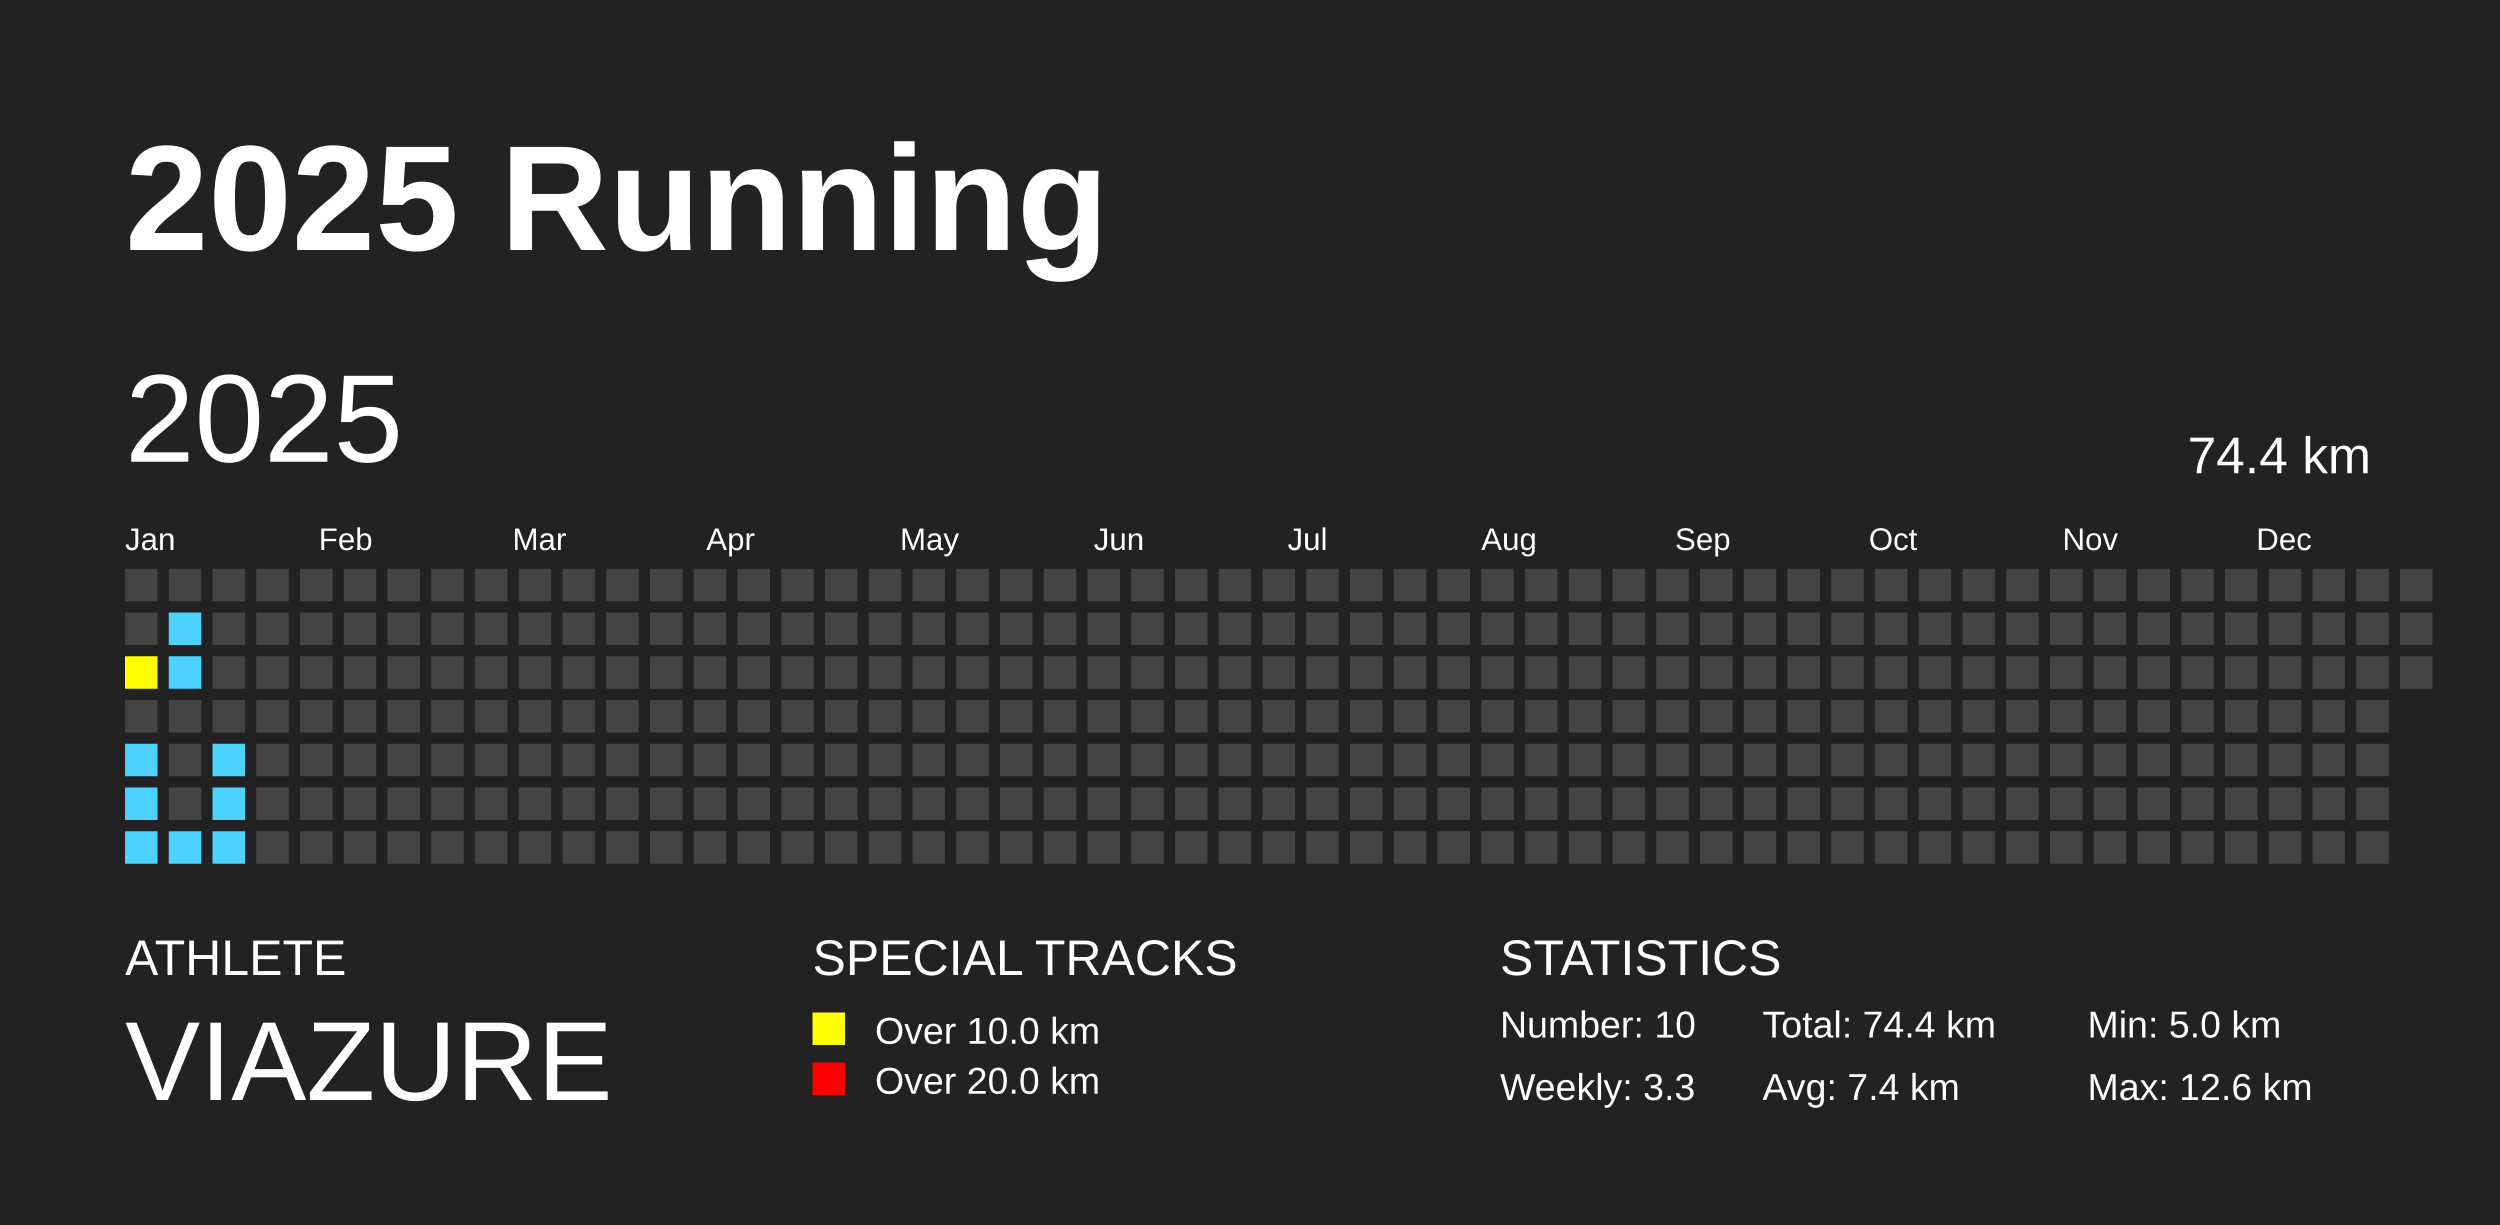
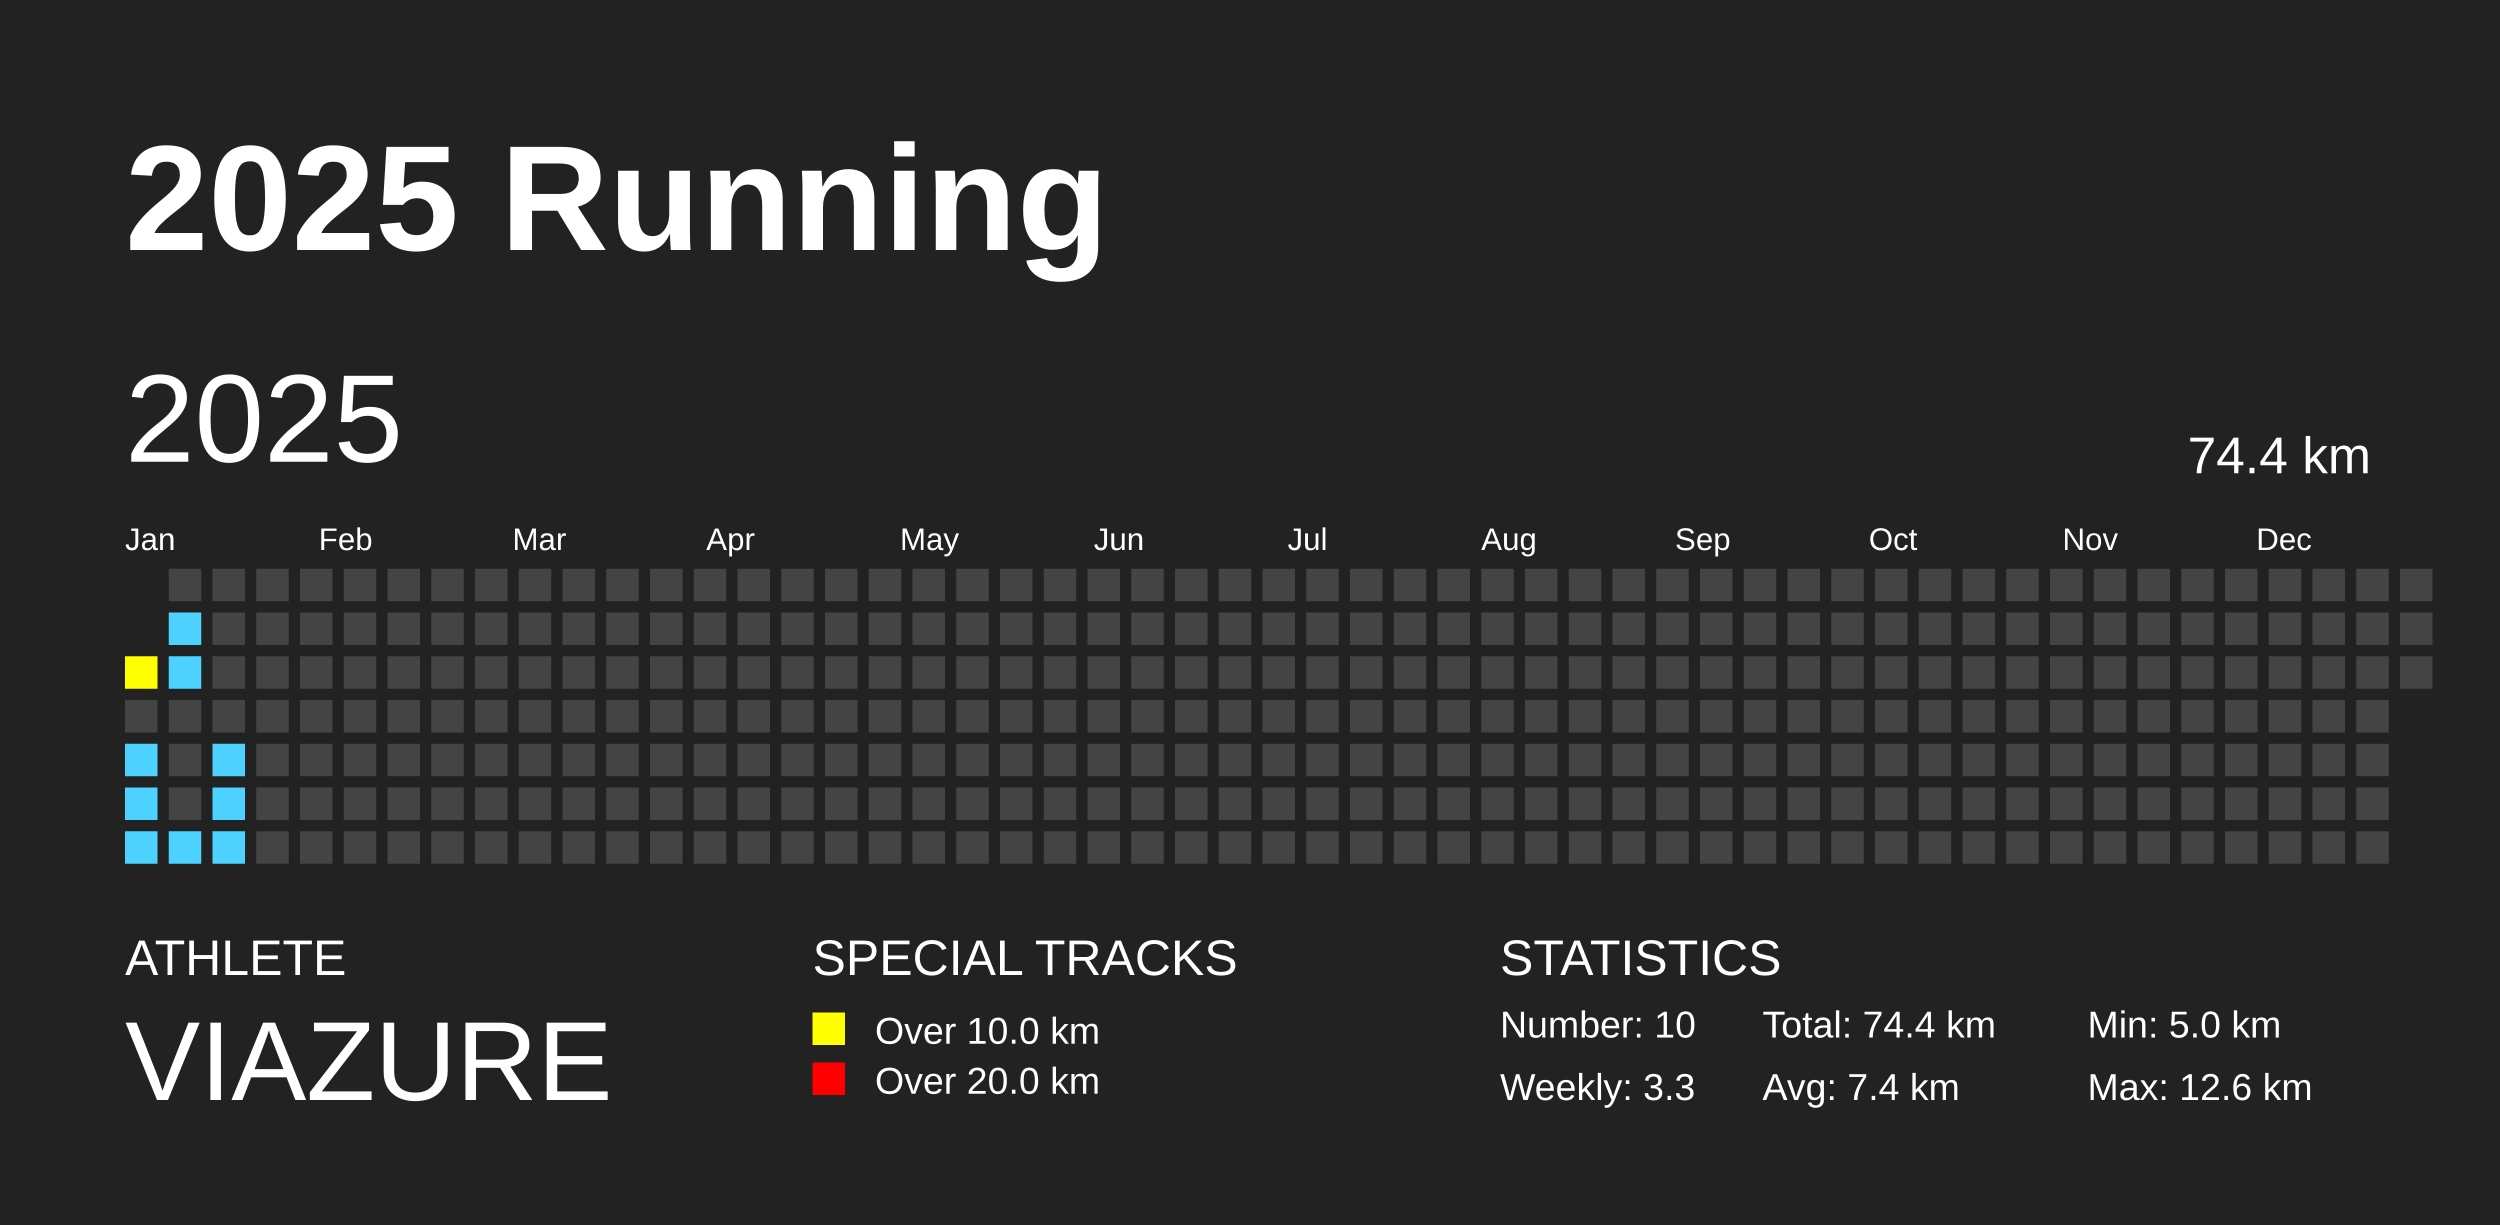
<svg xmlns="http://www.w3.org/2000/svg" baseProfile="full" height="98mm" version="1.1" viewBox="0,0,200,98" width="200mm">
  <defs />
  <rect fill="#222222" height="98" width="200" x="0" y="0" />
  <text fill="#FFFFFF" style="font-size:12px; font-family:Arial; font-weight:bold;" x="10" y="20">2025 Running</text>
  <text fill="#FFFFFF" style="font-size:4px; font-family:Arial" x="10" y="78">ATHLETE</text>
  <text fill="#FFFFFF" style="font-size:9px; font-family:Arial" x="10" y="88">VIAZURE</text>
  <text fill="#FFFFFF" style="font-size:4px; font-family:Arial" x="65" y="78">SPECIAL TRACKS</text>
  <rect fill="yellow" height="2.6" width="2.6" x="65" y="81" />
  <text fill="#FFFFFF" style="font-size:3px; font-family:Arial" x="70" y="83.5">Over 10.0 km</text>
  <rect fill="red" height="2.6" width="2.6" x="65" y="85" />
  <text fill="#FFFFFF" style="font-size:3px; font-family:Arial" x="70" y="87.5">Over 20.0 km</text>
  <text fill="#FFFFFF" style="font-size:4px; font-family:Arial" x="120" y="78">STATISTICS</text>
  <text fill="#FFFFFF" style="font-size:3px; font-family:Arial" x="120" y="83">Number: 10</text>
  <text fill="#FFFFFF" style="font-size:3px; font-family:Arial" x="120" y="88">Weekly: 3.3</text>
  <text fill="#FFFFFF" style="font-size:3px; font-family:Arial" x="141" y="83">Total: 74.4 km</text>
  <text fill="#FFFFFF" style="font-size:3px; font-family:Arial" x="141" y="88">Avg: 7.4 km</text>
  <text fill="#FFFFFF" style="font-size:3px; font-family:Arial" x="167" y="83">Min: 5.0 km</text>
  <text fill="#FFFFFF" style="font-size:3px; font-family:Arial" x="167" y="88">Max: 12.6 km</text>
  <text dominant-baseline="hanging" fill="#FFFFFF" style="font-size:10.0px; font-family:Arial;" x="10" y="30">2025</text>
  <text dominant-baseline="hanging" fill="#FFFFFF" style="font-size:4.125px; font-family:Arial;" x="175" y="35">74.4 km</text>
  <text fill="#FFFFFF" style="font-size:2.5px; font-family:Arial" x="10.0" y="44">Jan</text>
  <text fill="#FFFFFF" style="font-size:2.5px; font-family:Arial" x="25.5" y="44">Feb</text>
  <text fill="#FFFFFF" style="font-size:2.5px; font-family:Arial" x="41.0" y="44">Mar</text>
  <text fill="#FFFFFF" style="font-size:2.5px; font-family:Arial" x="56.5" y="44">Apr</text>
  <text fill="#FFFFFF" style="font-size:2.5px; font-family:Arial" x="72.0" y="44">May</text>
  <text fill="#FFFFFF" style="font-size:2.5px; font-family:Arial" x="87.5" y="44">Jun</text>
  <text fill="#FFFFFF" style="font-size:2.5px; font-family:Arial" x="103.0" y="44">Jul</text>
  <text fill="#FFFFFF" style="font-size:2.5px; font-family:Arial" x="118.5" y="44">Aug</text>
  <text fill="#FFFFFF" style="font-size:2.5px; font-family:Arial" x="134.0" y="44">Sep</text>
  <text fill="#FFFFFF" style="font-size:2.5px; font-family:Arial" x="149.5" y="44">Oct</text>
  <text fill="#FFFFFF" style="font-size:2.5px; font-family:Arial" x="165.0" y="44">Nov</text>
  <text fill="#FFFFFF" style="font-size:2.5px; font-family:Arial" x="180.5" y="44">Dec</text>
-   <rect fill="#444444" height="2.6" width="2.6" x="10.0" y="45.5" />
-   <rect fill="#444444" height="2.6" width="2.6" x="10.0" y="49.0" />
  <rect fill="yellow" height="2.6" width="2.6" x="10.0" y="52.5" />
  <rect fill="#444444" height="2.6" width="2.6" x="10.0" y="56.0" />
  <rect fill="#4DD2FF" height="2.6" width="2.6" x="10.0" y="59.5" />
  <rect fill="#4DD2FF" height="2.6" width="2.6" x="10.0" y="63.0" />
  <rect fill="#4DD2FF" height="2.6" width="2.6" x="10.0" y="66.5" />
  <rect fill="#444444" height="2.6" width="2.6" x="13.5" y="45.5" />
  <rect fill="#4DD2FF" height="2.6" width="2.6" x="13.5" y="49.0" />
  <rect fill="#4DD2FF" height="2.6" width="2.6" x="13.5" y="52.5" />
  <rect fill="#444444" height="2.6" width="2.6" x="13.5" y="56.0" />
  <rect fill="#444444" height="2.6" width="2.6" x="13.5" y="59.5" />
  <rect fill="#444444" height="2.6" width="2.6" x="13.5" y="63.0" />
  <rect fill="#4DD2FF" height="2.6" width="2.6" x="13.5" y="66.5" />
  <rect fill="#444444" height="2.6" width="2.6" x="17.0" y="45.5" />
  <rect fill="#444444" height="2.6" width="2.6" x="17.0" y="49.0" />
  <rect fill="#444444" height="2.6" width="2.6" x="17.0" y="52.5" />
  <rect fill="#444444" height="2.6" width="2.6" x="17.0" y="56.0" />
  <rect fill="#4DD2FF" height="2.6" width="2.6" x="17.0" y="59.5" />
  <rect fill="#4DD2FF" height="2.6" width="2.6" x="17.0" y="63.0" />
  <rect fill="#4DD2FF" height="2.6" width="2.6" x="17.0" y="66.5" />
  <rect fill="#444444" height="2.6" width="2.6" x="20.5" y="45.5" />
  <rect fill="#444444" height="2.6" width="2.6" x="20.5" y="49.0" />
  <rect fill="#444444" height="2.6" width="2.6" x="20.5" y="52.5" />
  <rect fill="#444444" height="2.6" width="2.6" x="20.5" y="56.0" />
  <rect fill="#444444" height="2.6" width="2.6" x="20.5" y="59.5" />
  <rect fill="#444444" height="2.6" width="2.6" x="20.5" y="63.0" />
  <rect fill="#444444" height="2.6" width="2.6" x="20.5" y="66.5" />
  <rect fill="#444444" height="2.6" width="2.6" x="24.0" y="45.5" />
  <rect fill="#444444" height="2.6" width="2.6" x="24.0" y="49.0" />
  <rect fill="#444444" height="2.6" width="2.6" x="24.0" y="52.5" />
  <rect fill="#444444" height="2.6" width="2.6" x="24.0" y="56.0" />
  <rect fill="#444444" height="2.6" width="2.6" x="24.0" y="59.5" />
  <rect fill="#444444" height="2.6" width="2.6" x="24.0" y="63.0" />
  <rect fill="#444444" height="2.6" width="2.6" x="24.0" y="66.5" />
  <rect fill="#444444" height="2.6" width="2.6" x="27.5" y="45.5" />
  <rect fill="#444444" height="2.6" width="2.6" x="27.5" y="49.0" />
  <rect fill="#444444" height="2.6" width="2.6" x="27.5" y="52.5" />
  <rect fill="#444444" height="2.6" width="2.6" x="27.5" y="56.0" />
  <rect fill="#444444" height="2.6" width="2.6" x="27.5" y="59.5" />
  <rect fill="#444444" height="2.6" width="2.6" x="27.5" y="63.0" />
  <rect fill="#444444" height="2.6" width="2.6" x="27.5" y="66.5" />
  <rect fill="#444444" height="2.6" width="2.6" x="31.0" y="45.5" />
  <rect fill="#444444" height="2.6" width="2.6" x="31.0" y="49.0" />
  <rect fill="#444444" height="2.6" width="2.6" x="31.0" y="52.5" />
  <rect fill="#444444" height="2.6" width="2.6" x="31.0" y="56.0" />
  <rect fill="#444444" height="2.6" width="2.6" x="31.0" y="59.5" />
  <rect fill="#444444" height="2.6" width="2.6" x="31.0" y="63.0" />
  <rect fill="#444444" height="2.6" width="2.6" x="31.0" y="66.5" />
  <rect fill="#444444" height="2.6" width="2.6" x="34.5" y="45.5" />
  <rect fill="#444444" height="2.6" width="2.6" x="34.5" y="49.0" />
  <rect fill="#444444" height="2.6" width="2.6" x="34.5" y="52.5" />
  <rect fill="#444444" height="2.6" width="2.6" x="34.5" y="56.0" />
  <rect fill="#444444" height="2.6" width="2.6" x="34.5" y="59.5" />
  <rect fill="#444444" height="2.6" width="2.6" x="34.5" y="63.0" />
  <rect fill="#444444" height="2.6" width="2.6" x="34.5" y="66.5" />
  <rect fill="#444444" height="2.6" width="2.6" x="38.0" y="45.5" />
  <rect fill="#444444" height="2.6" width="2.6" x="38.0" y="49.0" />
  <rect fill="#444444" height="2.6" width="2.6" x="38.0" y="52.5" />
  <rect fill="#444444" height="2.6" width="2.6" x="38.0" y="56.0" />
  <rect fill="#444444" height="2.6" width="2.6" x="38.0" y="59.5" />
  <rect fill="#444444" height="2.6" width="2.6" x="38.0" y="63.0" />
  <rect fill="#444444" height="2.6" width="2.6" x="38.0" y="66.5" />
  <rect fill="#444444" height="2.6" width="2.6" x="41.5" y="45.5" />
  <rect fill="#444444" height="2.6" width="2.6" x="41.5" y="49.0" />
  <rect fill="#444444" height="2.6" width="2.6" x="41.5" y="52.5" />
  <rect fill="#444444" height="2.6" width="2.6" x="41.5" y="56.0" />
  <rect fill="#444444" height="2.6" width="2.6" x="41.5" y="59.5" />
  <rect fill="#444444" height="2.6" width="2.6" x="41.5" y="63.0" />
  <rect fill="#444444" height="2.6" width="2.6" x="41.5" y="66.5" />
  <rect fill="#444444" height="2.6" width="2.6" x="45.0" y="45.5" />
  <rect fill="#444444" height="2.6" width="2.6" x="45.0" y="49.0" />
  <rect fill="#444444" height="2.6" width="2.6" x="45.0" y="52.5" />
  <rect fill="#444444" height="2.6" width="2.6" x="45.0" y="56.0" />
  <rect fill="#444444" height="2.6" width="2.6" x="45.0" y="59.5" />
  <rect fill="#444444" height="2.6" width="2.6" x="45.0" y="63.0" />
  <rect fill="#444444" height="2.6" width="2.6" x="45.0" y="66.5" />
  <rect fill="#444444" height="2.6" width="2.6" x="48.5" y="45.5" />
  <rect fill="#444444" height="2.6" width="2.6" x="48.5" y="49.0" />
  <rect fill="#444444" height="2.6" width="2.6" x="48.5" y="52.5" />
  <rect fill="#444444" height="2.6" width="2.6" x="48.5" y="56.0" />
  <rect fill="#444444" height="2.6" width="2.6" x="48.5" y="59.5" />
  <rect fill="#444444" height="2.6" width="2.6" x="48.5" y="63.0" />
  <rect fill="#444444" height="2.6" width="2.6" x="48.5" y="66.5" />
  <rect fill="#444444" height="2.6" width="2.6" x="52.0" y="45.5" />
  <rect fill="#444444" height="2.6" width="2.6" x="52.0" y="49.0" />
  <rect fill="#444444" height="2.6" width="2.6" x="52.0" y="52.5" />
  <rect fill="#444444" height="2.6" width="2.6" x="52.0" y="56.0" />
  <rect fill="#444444" height="2.6" width="2.6" x="52.0" y="59.5" />
  <rect fill="#444444" height="2.6" width="2.6" x="52.0" y="63.0" />
  <rect fill="#444444" height="2.6" width="2.6" x="52.0" y="66.5" />
  <rect fill="#444444" height="2.6" width="2.6" x="55.5" y="45.5" />
  <rect fill="#444444" height="2.6" width="2.6" x="55.5" y="49.0" />
  <rect fill="#444444" height="2.6" width="2.6" x="55.5" y="52.5" />
  <rect fill="#444444" height="2.6" width="2.6" x="55.5" y="56.0" />
  <rect fill="#444444" height="2.6" width="2.6" x="55.5" y="59.5" />
  <rect fill="#444444" height="2.6" width="2.6" x="55.5" y="63.0" />
  <rect fill="#444444" height="2.6" width="2.6" x="55.5" y="66.5" />
  <rect fill="#444444" height="2.6" width="2.6" x="59.0" y="45.5" />
  <rect fill="#444444" height="2.6" width="2.6" x="59.0" y="49.0" />
  <rect fill="#444444" height="2.6" width="2.6" x="59.0" y="52.5" />
  <rect fill="#444444" height="2.6" width="2.6" x="59.0" y="56.0" />
  <rect fill="#444444" height="2.6" width="2.6" x="59.0" y="59.5" />
  <rect fill="#444444" height="2.6" width="2.6" x="59.0" y="63.0" />
  <rect fill="#444444" height="2.6" width="2.6" x="59.0" y="66.5" />
  <rect fill="#444444" height="2.6" width="2.6" x="62.5" y="45.5" />
  <rect fill="#444444" height="2.6" width="2.6" x="62.5" y="49.0" />
  <rect fill="#444444" height="2.6" width="2.6" x="62.5" y="52.5" />
  <rect fill="#444444" height="2.6" width="2.6" x="62.5" y="56.0" />
  <rect fill="#444444" height="2.6" width="2.6" x="62.5" y="59.5" />
  <rect fill="#444444" height="2.6" width="2.6" x="62.5" y="63.0" />
  <rect fill="#444444" height="2.6" width="2.6" x="62.5" y="66.5" />
  <rect fill="#444444" height="2.6" width="2.6" x="66.0" y="45.5" />
  <rect fill="#444444" height="2.6" width="2.6" x="66.0" y="49.0" />
  <rect fill="#444444" height="2.6" width="2.6" x="66.0" y="52.5" />
  <rect fill="#444444" height="2.6" width="2.6" x="66.0" y="56.0" />
  <rect fill="#444444" height="2.6" width="2.6" x="66.0" y="59.5" />
  <rect fill="#444444" height="2.6" width="2.6" x="66.0" y="63.0" />
  <rect fill="#444444" height="2.6" width="2.6" x="66.0" y="66.5" />
  <rect fill="#444444" height="2.6" width="2.6" x="69.5" y="45.5" />
  <rect fill="#444444" height="2.6" width="2.6" x="69.5" y="49.0" />
  <rect fill="#444444" height="2.6" width="2.6" x="69.5" y="52.5" />
  <rect fill="#444444" height="2.6" width="2.6" x="69.5" y="56.0" />
  <rect fill="#444444" height="2.6" width="2.6" x="69.5" y="59.5" />
  <rect fill="#444444" height="2.6" width="2.6" x="69.5" y="63.0" />
  <rect fill="#444444" height="2.6" width="2.6" x="69.5" y="66.5" />
  <rect fill="#444444" height="2.6" width="2.6" x="73.0" y="45.5" />
  <rect fill="#444444" height="2.6" width="2.6" x="73.0" y="49.0" />
  <rect fill="#444444" height="2.6" width="2.6" x="73.0" y="52.5" />
  <rect fill="#444444" height="2.6" width="2.6" x="73.0" y="56.0" />
  <rect fill="#444444" height="2.6" width="2.6" x="73.0" y="59.5" />
  <rect fill="#444444" height="2.6" width="2.6" x="73.0" y="63.0" />
  <rect fill="#444444" height="2.6" width="2.6" x="73.0" y="66.5" />
  <rect fill="#444444" height="2.6" width="2.6" x="76.5" y="45.5" />
  <rect fill="#444444" height="2.6" width="2.6" x="76.5" y="49.0" />
  <rect fill="#444444" height="2.6" width="2.6" x="76.5" y="52.5" />
  <rect fill="#444444" height="2.6" width="2.6" x="76.5" y="56.0" />
  <rect fill="#444444" height="2.6" width="2.6" x="76.5" y="59.5" />
  <rect fill="#444444" height="2.6" width="2.6" x="76.5" y="63.0" />
  <rect fill="#444444" height="2.6" width="2.6" x="76.5" y="66.5" />
  <rect fill="#444444" height="2.6" width="2.6" x="80.0" y="45.5" />
  <rect fill="#444444" height="2.6" width="2.6" x="80.0" y="49.0" />
  <rect fill="#444444" height="2.6" width="2.6" x="80.0" y="52.5" />
  <rect fill="#444444" height="2.6" width="2.6" x="80.0" y="56.0" />
  <rect fill="#444444" height="2.6" width="2.6" x="80.0" y="59.5" />
  <rect fill="#444444" height="2.6" width="2.6" x="80.0" y="63.0" />
  <rect fill="#444444" height="2.6" width="2.6" x="80.0" y="66.5" />
  <rect fill="#444444" height="2.6" width="2.6" x="83.5" y="45.5" />
  <rect fill="#444444" height="2.6" width="2.6" x="83.5" y="49.0" />
  <rect fill="#444444" height="2.6" width="2.6" x="83.5" y="52.5" />
  <rect fill="#444444" height="2.6" width="2.6" x="83.5" y="56.0" />
  <rect fill="#444444" height="2.6" width="2.6" x="83.5" y="59.5" />
  <rect fill="#444444" height="2.6" width="2.6" x="83.5" y="63.0" />
  <rect fill="#444444" height="2.6" width="2.6" x="83.5" y="66.5" />
  <rect fill="#444444" height="2.6" width="2.6" x="87.0" y="45.5" />
  <rect fill="#444444" height="2.6" width="2.6" x="87.0" y="49.0" />
  <rect fill="#444444" height="2.6" width="2.6" x="87.0" y="52.5" />
  <rect fill="#444444" height="2.6" width="2.6" x="87.0" y="56.0" />
  <rect fill="#444444" height="2.6" width="2.6" x="87.0" y="59.5" />
  <rect fill="#444444" height="2.6" width="2.6" x="87.0" y="63.0" />
  <rect fill="#444444" height="2.6" width="2.6" x="87.0" y="66.5" />
  <rect fill="#444444" height="2.6" width="2.6" x="90.5" y="45.5" />
  <rect fill="#444444" height="2.6" width="2.6" x="90.5" y="49.0" />
  <rect fill="#444444" height="2.6" width="2.6" x="90.5" y="52.5" />
  <rect fill="#444444" height="2.6" width="2.6" x="90.5" y="56.0" />
  <rect fill="#444444" height="2.6" width="2.6" x="90.5" y="59.5" />
  <rect fill="#444444" height="2.6" width="2.6" x="90.5" y="63.0" />
  <rect fill="#444444" height="2.6" width="2.6" x="90.5" y="66.5" />
  <rect fill="#444444" height="2.6" width="2.6" x="94.0" y="45.5" />
  <rect fill="#444444" height="2.6" width="2.6" x="94.0" y="49.0" />
  <rect fill="#444444" height="2.6" width="2.6" x="94.0" y="52.5" />
  <rect fill="#444444" height="2.6" width="2.6" x="94.0" y="56.0" />
  <rect fill="#444444" height="2.6" width="2.6" x="94.0" y="59.5" />
  <rect fill="#444444" height="2.6" width="2.6" x="94.0" y="63.0" />
  <rect fill="#444444" height="2.6" width="2.6" x="94.0" y="66.5" />
  <rect fill="#444444" height="2.6" width="2.6" x="97.5" y="45.5" />
  <rect fill="#444444" height="2.6" width="2.6" x="97.5" y="49.0" />
  <rect fill="#444444" height="2.6" width="2.6" x="97.5" y="52.5" />
  <rect fill="#444444" height="2.6" width="2.6" x="97.5" y="56.0" />
  <rect fill="#444444" height="2.6" width="2.6" x="97.5" y="59.5" />
  <rect fill="#444444" height="2.6" width="2.6" x="97.5" y="63.0" />
  <rect fill="#444444" height="2.6" width="2.6" x="97.5" y="66.5" />
  <rect fill="#444444" height="2.6" width="2.6" x="101.0" y="45.5" />
  <rect fill="#444444" height="2.6" width="2.6" x="101.0" y="49.0" />
  <rect fill="#444444" height="2.6" width="2.6" x="101.0" y="52.5" />
  <rect fill="#444444" height="2.6" width="2.6" x="101.0" y="56.0" />
  <rect fill="#444444" height="2.6" width="2.6" x="101.0" y="59.5" />
  <rect fill="#444444" height="2.6" width="2.6" x="101.0" y="63.0" />
  <rect fill="#444444" height="2.6" width="2.6" x="101.0" y="66.5" />
  <rect fill="#444444" height="2.6" width="2.6" x="104.5" y="45.5" />
  <rect fill="#444444" height="2.6" width="2.6" x="104.5" y="49.0" />
  <rect fill="#444444" height="2.6" width="2.6" x="104.5" y="52.5" />
  <rect fill="#444444" height="2.6" width="2.6" x="104.5" y="56.0" />
  <rect fill="#444444" height="2.6" width="2.6" x="104.5" y="59.5" />
  <rect fill="#444444" height="2.6" width="2.6" x="104.5" y="63.0" />
  <rect fill="#444444" height="2.6" width="2.6" x="104.5" y="66.5" />
  <rect fill="#444444" height="2.6" width="2.6" x="108.0" y="45.5" />
  <rect fill="#444444" height="2.6" width="2.6" x="108.0" y="49.0" />
  <rect fill="#444444" height="2.6" width="2.6" x="108.0" y="52.5" />
  <rect fill="#444444" height="2.6" width="2.6" x="108.0" y="56.0" />
  <rect fill="#444444" height="2.6" width="2.6" x="108.0" y="59.5" />
  <rect fill="#444444" height="2.6" width="2.6" x="108.0" y="63.0" />
  <rect fill="#444444" height="2.6" width="2.6" x="108.0" y="66.5" />
  <rect fill="#444444" height="2.6" width="2.6" x="111.5" y="45.5" />
  <rect fill="#444444" height="2.6" width="2.6" x="111.5" y="49.0" />
  <rect fill="#444444" height="2.6" width="2.6" x="111.5" y="52.5" />
  <rect fill="#444444" height="2.6" width="2.6" x="111.5" y="56.0" />
  <rect fill="#444444" height="2.6" width="2.6" x="111.5" y="59.5" />
  <rect fill="#444444" height="2.6" width="2.6" x="111.5" y="63.0" />
  <rect fill="#444444" height="2.6" width="2.6" x="111.5" y="66.5" />
  <rect fill="#444444" height="2.6" width="2.6" x="115.0" y="45.5" />
  <rect fill="#444444" height="2.6" width="2.6" x="115.0" y="49.0" />
  <rect fill="#444444" height="2.6" width="2.6" x="115.0" y="52.5" />
  <rect fill="#444444" height="2.6" width="2.6" x="115.0" y="56.0" />
  <rect fill="#444444" height="2.6" width="2.6" x="115.0" y="59.5" />
  <rect fill="#444444" height="2.6" width="2.6" x="115.0" y="63.0" />
  <rect fill="#444444" height="2.6" width="2.6" x="115.0" y="66.5" />
  <rect fill="#444444" height="2.6" width="2.6" x="118.5" y="45.5" />
  <rect fill="#444444" height="2.6" width="2.6" x="118.5" y="49.0" />
  <rect fill="#444444" height="2.6" width="2.6" x="118.5" y="52.5" />
  <rect fill="#444444" height="2.6" width="2.6" x="118.5" y="56.0" />
  <rect fill="#444444" height="2.6" width="2.6" x="118.5" y="59.5" />
  <rect fill="#444444" height="2.6" width="2.6" x="118.5" y="63.0" />
  <rect fill="#444444" height="2.6" width="2.6" x="118.5" y="66.5" />
  <rect fill="#444444" height="2.6" width="2.6" x="122.0" y="45.5" />
  <rect fill="#444444" height="2.6" width="2.6" x="122.0" y="49.0" />
  <rect fill="#444444" height="2.6" width="2.6" x="122.0" y="52.5" />
  <rect fill="#444444" height="2.6" width="2.6" x="122.0" y="56.0" />
  <rect fill="#444444" height="2.6" width="2.6" x="122.0" y="59.5" />
  <rect fill="#444444" height="2.6" width="2.6" x="122.0" y="63.0" />
  <rect fill="#444444" height="2.6" width="2.6" x="122.0" y="66.5" />
  <rect fill="#444444" height="2.6" width="2.6" x="125.5" y="45.5" />
  <rect fill="#444444" height="2.6" width="2.6" x="125.5" y="49.0" />
  <rect fill="#444444" height="2.6" width="2.6" x="125.5" y="52.5" />
  <rect fill="#444444" height="2.6" width="2.6" x="125.5" y="56.0" />
  <rect fill="#444444" height="2.6" width="2.6" x="125.5" y="59.5" />
  <rect fill="#444444" height="2.6" width="2.6" x="125.5" y="63.0" />
  <rect fill="#444444" height="2.6" width="2.6" x="125.5" y="66.5" />
  <rect fill="#444444" height="2.6" width="2.6" x="129.0" y="45.5" />
  <rect fill="#444444" height="2.6" width="2.6" x="129.0" y="49.0" />
  <rect fill="#444444" height="2.6" width="2.6" x="129.0" y="52.5" />
  <rect fill="#444444" height="2.6" width="2.6" x="129.0" y="56.0" />
  <rect fill="#444444" height="2.6" width="2.6" x="129.0" y="59.5" />
  <rect fill="#444444" height="2.6" width="2.6" x="129.0" y="63.0" />
  <rect fill="#444444" height="2.6" width="2.6" x="129.0" y="66.5" />
  <rect fill="#444444" height="2.6" width="2.6" x="132.5" y="45.5" />
  <rect fill="#444444" height="2.6" width="2.6" x="132.5" y="49.0" />
  <rect fill="#444444" height="2.6" width="2.6" x="132.5" y="52.5" />
  <rect fill="#444444" height="2.6" width="2.6" x="132.5" y="56.0" />
  <rect fill="#444444" height="2.6" width="2.6" x="132.5" y="59.5" />
  <rect fill="#444444" height="2.6" width="2.6" x="132.5" y="63.0" />
  <rect fill="#444444" height="2.6" width="2.6" x="132.5" y="66.5" />
  <rect fill="#444444" height="2.6" width="2.6" x="136.0" y="45.5" />
  <rect fill="#444444" height="2.6" width="2.6" x="136.0" y="49.0" />
  <rect fill="#444444" height="2.6" width="2.6" x="136.0" y="52.5" />
  <rect fill="#444444" height="2.6" width="2.6" x="136.0" y="56.0" />
  <rect fill="#444444" height="2.6" width="2.6" x="136.0" y="59.5" />
  <rect fill="#444444" height="2.6" width="2.6" x="136.0" y="63.0" />
  <rect fill="#444444" height="2.6" width="2.6" x="136.0" y="66.5" />
  <rect fill="#444444" height="2.6" width="2.6" x="139.5" y="45.5" />
  <rect fill="#444444" height="2.6" width="2.6" x="139.5" y="49.0" />
  <rect fill="#444444" height="2.6" width="2.6" x="139.5" y="52.5" />
  <rect fill="#444444" height="2.6" width="2.6" x="139.5" y="56.0" />
  <rect fill="#444444" height="2.6" width="2.6" x="139.5" y="59.5" />
  <rect fill="#444444" height="2.6" width="2.6" x="139.5" y="63.0" />
  <rect fill="#444444" height="2.6" width="2.6" x="139.5" y="66.5" />
  <rect fill="#444444" height="2.6" width="2.6" x="143.0" y="45.5" />
  <rect fill="#444444" height="2.6" width="2.6" x="143.0" y="49.0" />
  <rect fill="#444444" height="2.6" width="2.6" x="143.0" y="52.5" />
  <rect fill="#444444" height="2.6" width="2.6" x="143.0" y="56.0" />
  <rect fill="#444444" height="2.6" width="2.6" x="143.0" y="59.5" />
  <rect fill="#444444" height="2.6" width="2.6" x="143.0" y="63.0" />
  <rect fill="#444444" height="2.6" width="2.6" x="143.0" y="66.5" />
  <rect fill="#444444" height="2.6" width="2.6" x="146.5" y="45.5" />
  <rect fill="#444444" height="2.6" width="2.6" x="146.5" y="49.0" />
  <rect fill="#444444" height="2.6" width="2.6" x="146.5" y="52.5" />
  <rect fill="#444444" height="2.6" width="2.6" x="146.5" y="56.0" />
  <rect fill="#444444" height="2.6" width="2.6" x="146.5" y="59.5" />
  <rect fill="#444444" height="2.6" width="2.6" x="146.5" y="63.0" />
  <rect fill="#444444" height="2.6" width="2.6" x="146.5" y="66.5" />
  <rect fill="#444444" height="2.6" width="2.6" x="150.0" y="45.5" />
  <rect fill="#444444" height="2.6" width="2.6" x="150.0" y="49.0" />
  <rect fill="#444444" height="2.6" width="2.6" x="150.0" y="52.5" />
  <rect fill="#444444" height="2.6" width="2.6" x="150.0" y="56.0" />
  <rect fill="#444444" height="2.6" width="2.6" x="150.0" y="59.5" />
  <rect fill="#444444" height="2.6" width="2.6" x="150.0" y="63.0" />
  <rect fill="#444444" height="2.6" width="2.6" x="150.0" y="66.5" />
  <rect fill="#444444" height="2.6" width="2.6" x="153.5" y="45.5" />
  <rect fill="#444444" height="2.6" width="2.6" x="153.5" y="49.0" />
  <rect fill="#444444" height="2.6" width="2.6" x="153.5" y="52.5" />
  <rect fill="#444444" height="2.6" width="2.6" x="153.5" y="56.0" />
  <rect fill="#444444" height="2.6" width="2.6" x="153.5" y="59.5" />
  <rect fill="#444444" height="2.6" width="2.6" x="153.5" y="63.0" />
  <rect fill="#444444" height="2.6" width="2.6" x="153.5" y="66.5" />
  <rect fill="#444444" height="2.6" width="2.6" x="157.0" y="45.5" />
  <rect fill="#444444" height="2.6" width="2.6" x="157.0" y="49.0" />
  <rect fill="#444444" height="2.6" width="2.6" x="157.0" y="52.5" />
  <rect fill="#444444" height="2.6" width="2.6" x="157.0" y="56.0" />
  <rect fill="#444444" height="2.6" width="2.6" x="157.0" y="59.5" />
  <rect fill="#444444" height="2.6" width="2.6" x="157.0" y="63.0" />
  <rect fill="#444444" height="2.6" width="2.6" x="157.0" y="66.5" />
  <rect fill="#444444" height="2.6" width="2.6" x="160.5" y="45.5" />
  <rect fill="#444444" height="2.6" width="2.6" x="160.5" y="49.0" />
  <rect fill="#444444" height="2.6" width="2.6" x="160.5" y="52.5" />
  <rect fill="#444444" height="2.6" width="2.6" x="160.5" y="56.0" />
  <rect fill="#444444" height="2.6" width="2.6" x="160.5" y="59.5" />
  <rect fill="#444444" height="2.6" width="2.6" x="160.5" y="63.0" />
  <rect fill="#444444" height="2.6" width="2.6" x="160.5" y="66.5" />
  <rect fill="#444444" height="2.6" width="2.6" x="164.0" y="45.5" />
  <rect fill="#444444" height="2.6" width="2.6" x="164.0" y="49.0" />
  <rect fill="#444444" height="2.6" width="2.6" x="164.0" y="52.5" />
  <rect fill="#444444" height="2.6" width="2.6" x="164.0" y="56.0" />
  <rect fill="#444444" height="2.6" width="2.6" x="164.0" y="59.5" />
  <rect fill="#444444" height="2.6" width="2.6" x="164.0" y="63.0" />
  <rect fill="#444444" height="2.6" width="2.6" x="164.0" y="66.5" />
  <rect fill="#444444" height="2.6" width="2.6" x="167.5" y="45.5" />
  <rect fill="#444444" height="2.6" width="2.6" x="167.5" y="49.0" />
  <rect fill="#444444" height="2.6" width="2.6" x="167.5" y="52.5" />
  <rect fill="#444444" height="2.6" width="2.6" x="167.5" y="56.0" />
  <rect fill="#444444" height="2.6" width="2.6" x="167.5" y="59.5" />
  <rect fill="#444444" height="2.6" width="2.6" x="167.5" y="63.0" />
  <rect fill="#444444" height="2.6" width="2.6" x="167.5" y="66.5" />
  <rect fill="#444444" height="2.6" width="2.6" x="171.0" y="45.5" />
  <rect fill="#444444" height="2.6" width="2.6" x="171.0" y="49.0" />
  <rect fill="#444444" height="2.6" width="2.6" x="171.0" y="52.5" />
  <rect fill="#444444" height="2.6" width="2.6" x="171.0" y="56.0" />
  <rect fill="#444444" height="2.6" width="2.6" x="171.0" y="59.5" />
  <rect fill="#444444" height="2.6" width="2.6" x="171.0" y="63.0" />
  <rect fill="#444444" height="2.6" width="2.6" x="171.0" y="66.5" />
  <rect fill="#444444" height="2.6" width="2.6" x="174.5" y="45.5" />
  <rect fill="#444444" height="2.6" width="2.6" x="174.5" y="49.0" />
  <rect fill="#444444" height="2.6" width="2.6" x="174.5" y="52.5" />
  <rect fill="#444444" height="2.6" width="2.6" x="174.5" y="56.0" />
  <rect fill="#444444" height="2.6" width="2.6" x="174.5" y="59.5" />
  <rect fill="#444444" height="2.6" width="2.6" x="174.5" y="63.0" />
  <rect fill="#444444" height="2.6" width="2.6" x="174.5" y="66.5" />
  <rect fill="#444444" height="2.6" width="2.6" x="178.0" y="45.5" />
  <rect fill="#444444" height="2.6" width="2.6" x="178.0" y="49.0" />
  <rect fill="#444444" height="2.6" width="2.6" x="178.0" y="52.5" />
  <rect fill="#444444" height="2.6" width="2.6" x="178.0" y="56.0" />
  <rect fill="#444444" height="2.6" width="2.6" x="178.0" y="59.5" />
  <rect fill="#444444" height="2.6" width="2.6" x="178.0" y="63.0" />
  <rect fill="#444444" height="2.6" width="2.6" x="178.0" y="66.5" />
  <rect fill="#444444" height="2.6" width="2.6" x="181.5" y="45.5" />
  <rect fill="#444444" height="2.6" width="2.6" x="181.5" y="49.0" />
  <rect fill="#444444" height="2.6" width="2.6" x="181.5" y="52.5" />
  <rect fill="#444444" height="2.6" width="2.6" x="181.5" y="56.0" />
  <rect fill="#444444" height="2.6" width="2.6" x="181.5" y="59.5" />
  <rect fill="#444444" height="2.6" width="2.6" x="181.5" y="63.0" />
  <rect fill="#444444" height="2.6" width="2.6" x="181.5" y="66.5" />
  <rect fill="#444444" height="2.6" width="2.6" x="185.0" y="45.5" />
  <rect fill="#444444" height="2.6" width="2.6" x="185.0" y="49.0" />
  <rect fill="#444444" height="2.6" width="2.6" x="185.0" y="52.5" />
  <rect fill="#444444" height="2.6" width="2.6" x="185.0" y="56.0" />
  <rect fill="#444444" height="2.6" width="2.6" x="185.0" y="59.5" />
  <rect fill="#444444" height="2.6" width="2.6" x="185.0" y="63.0" />
  <rect fill="#444444" height="2.6" width="2.6" x="185.0" y="66.5" />
  <rect fill="#444444" height="2.6" width="2.6" x="188.5" y="45.5" />
  <rect fill="#444444" height="2.6" width="2.6" x="188.5" y="49.0" />
  <rect fill="#444444" height="2.6" width="2.6" x="188.5" y="52.5" />
  <rect fill="#444444" height="2.6" width="2.6" x="188.5" y="56.0" />
  <rect fill="#444444" height="2.6" width="2.6" x="188.5" y="59.5" />
  <rect fill="#444444" height="2.6" width="2.6" x="188.5" y="63.0" />
  <rect fill="#444444" height="2.6" width="2.6" x="188.5" y="66.5" />
  <rect fill="#444444" height="2.6" width="2.6" x="192.0" y="45.5" />
  <rect fill="#444444" height="2.6" width="2.6" x="192.0" y="49.0" />
  <rect fill="#444444" height="2.6" width="2.6" x="192.0" y="52.5" />
</svg>
